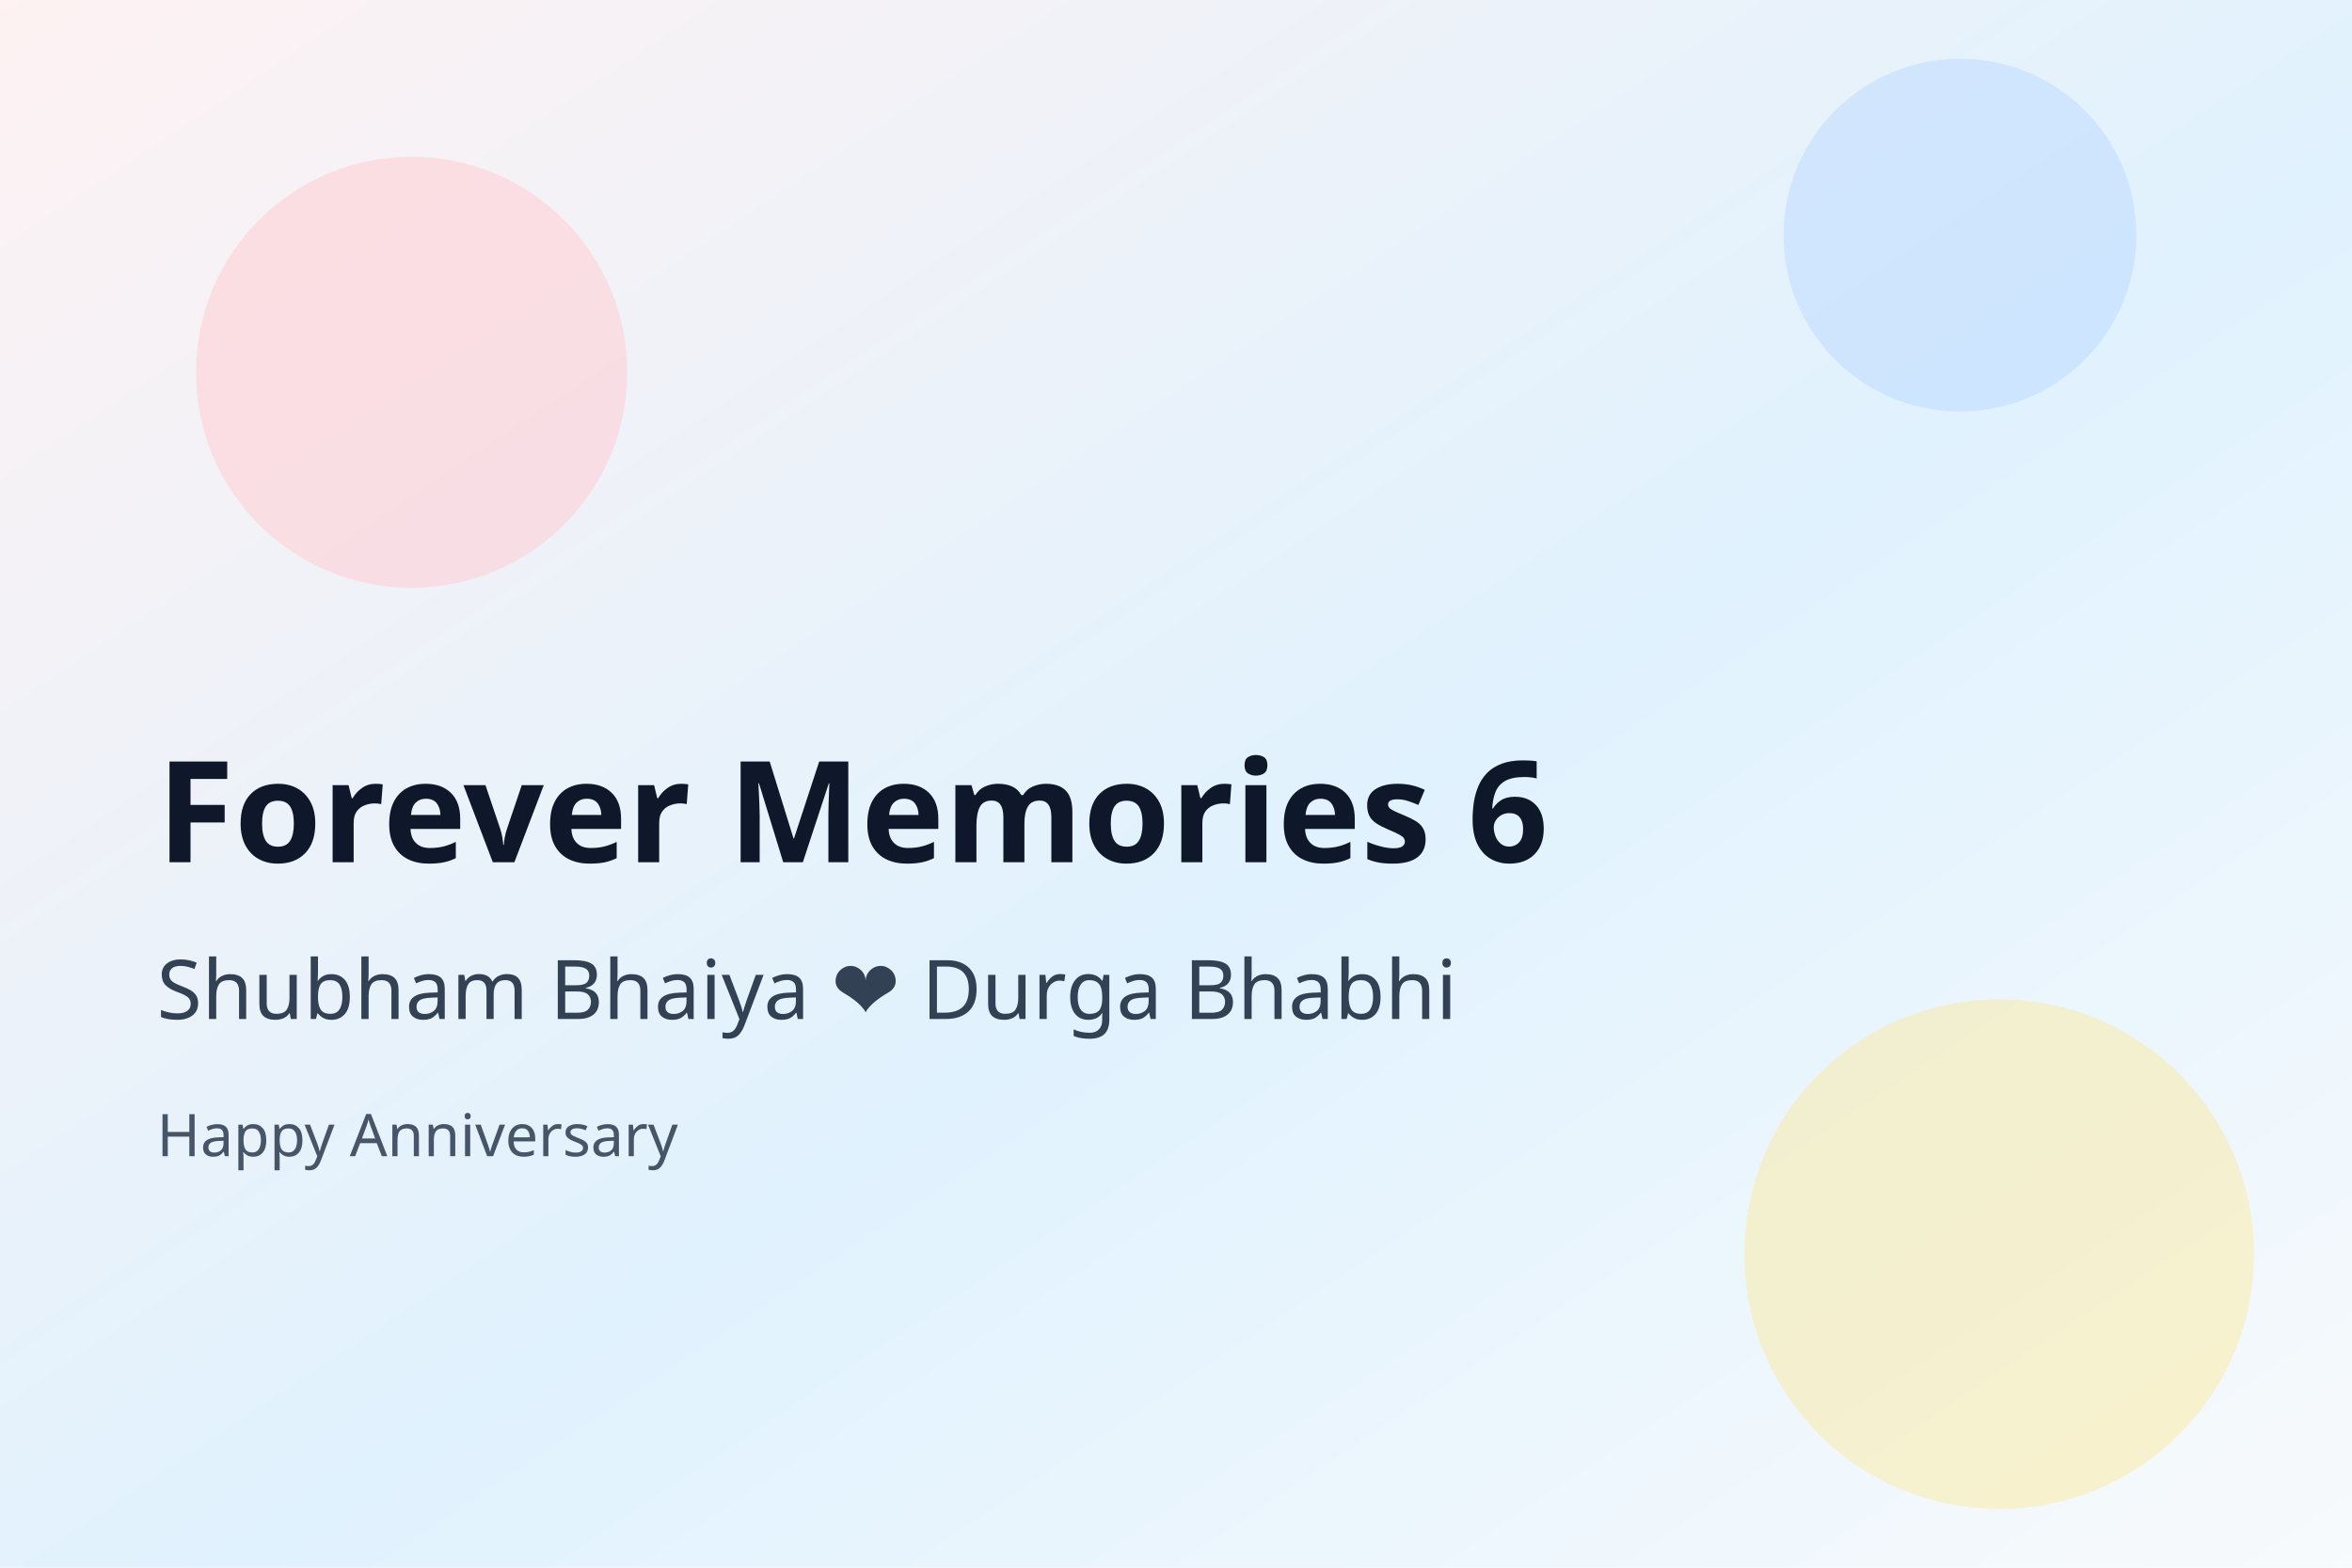
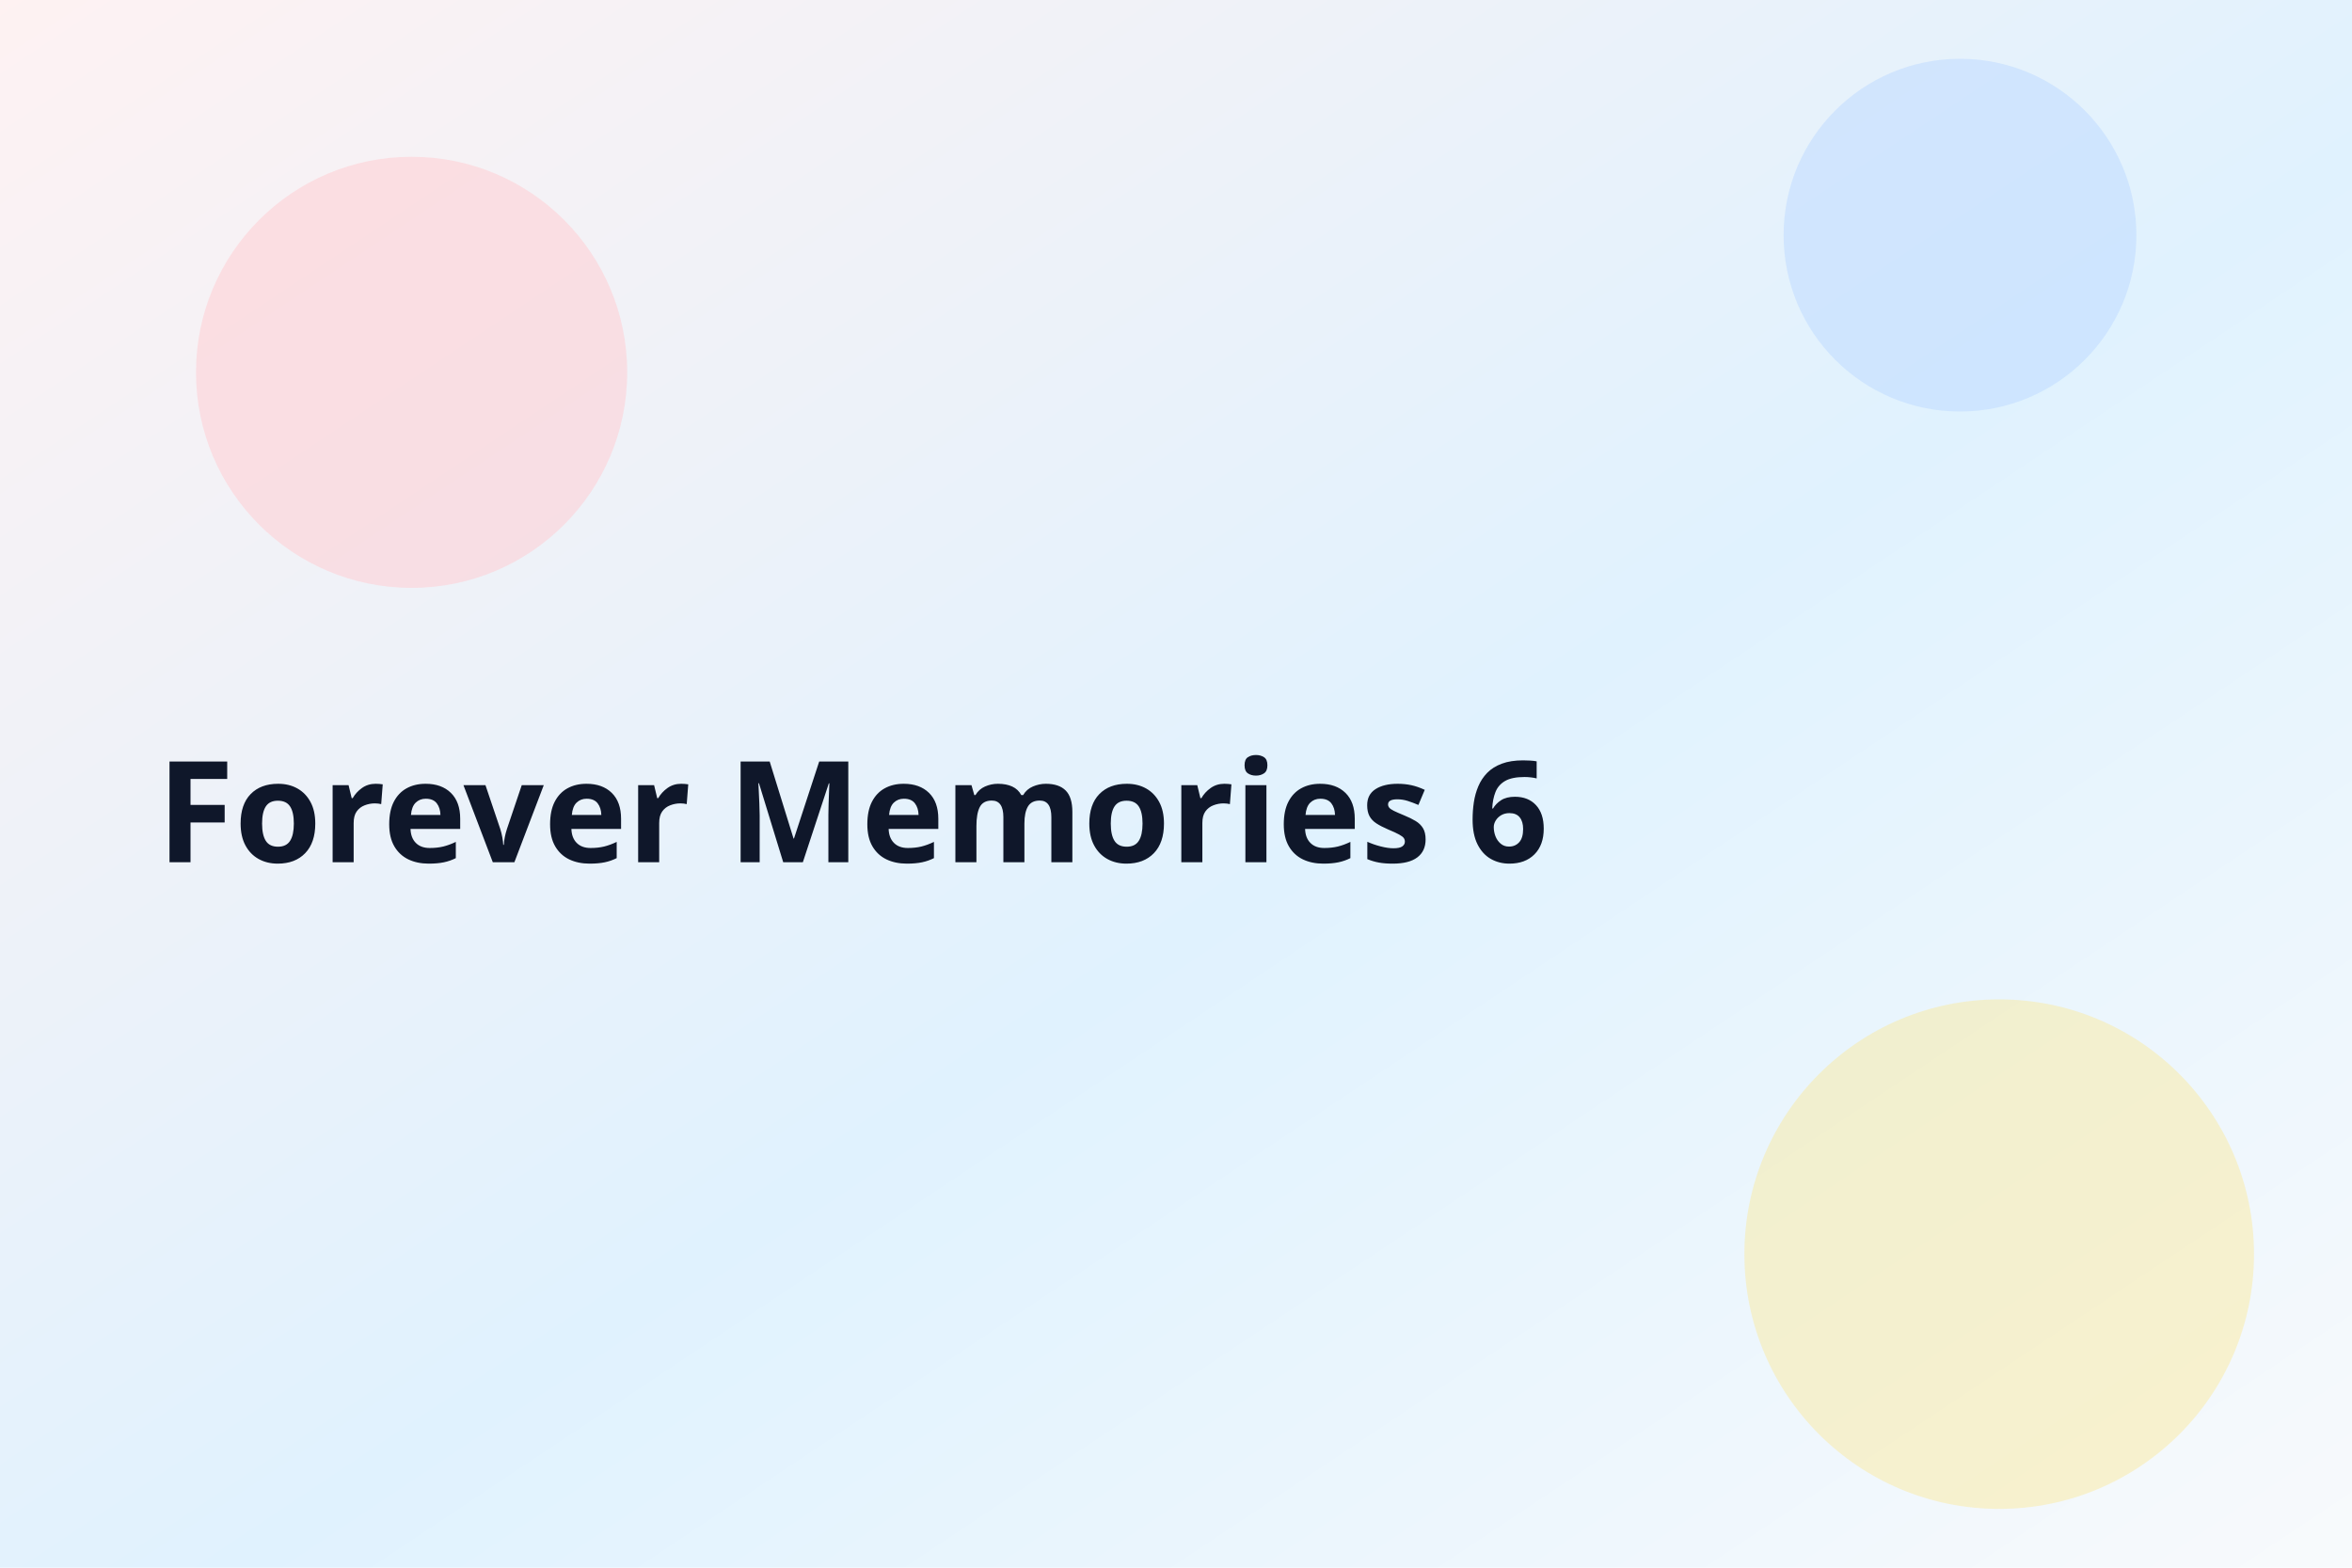
<svg xmlns="http://www.w3.org/2000/svg" width="1200" height="800" viewBox="0 0 1200 800" fill="none">
  <defs>
    <linearGradient id="g6" x1="0" y1="0" x2="1" y2="1">
      <stop offset="0%" stop-color="#fef2f2" />
      <stop offset="55%" stop-color="#e0f2fe" />
      <stop offset="100%" stop-color="#f8fafc" />
    </linearGradient>
  </defs>
  <rect width="1200" height="800" fill="url(#g6)" />
  <circle cx="210" cy="190" r="110" fill="#fecdd3" fill-opacity="0.55" />
  <circle cx="1000" cy="120" r="90" fill="#bfdbfe" fill-opacity="0.55" />
  <circle cx="1020" cy="640" r="130" fill="#fde68a" fill-opacity="0.4" />
  <text x="80" y="440" fill="#0f172a" font-size="72" font-family="Poppins,Segoe UI,sans-serif" font-weight="700">Forever Memories 6</text>
-   <text x="80" y="520" fill="#334155" font-size="42" font-family="Poppins,Segoe UI,sans-serif">Shubham Bhaiya ❤️ Durga Bhabhi</text>
-   <text x="80" y="590" fill="#475569" font-size="30" font-family="Poppins,Segoe UI,sans-serif">Happy Anniversary</text>
</svg>
